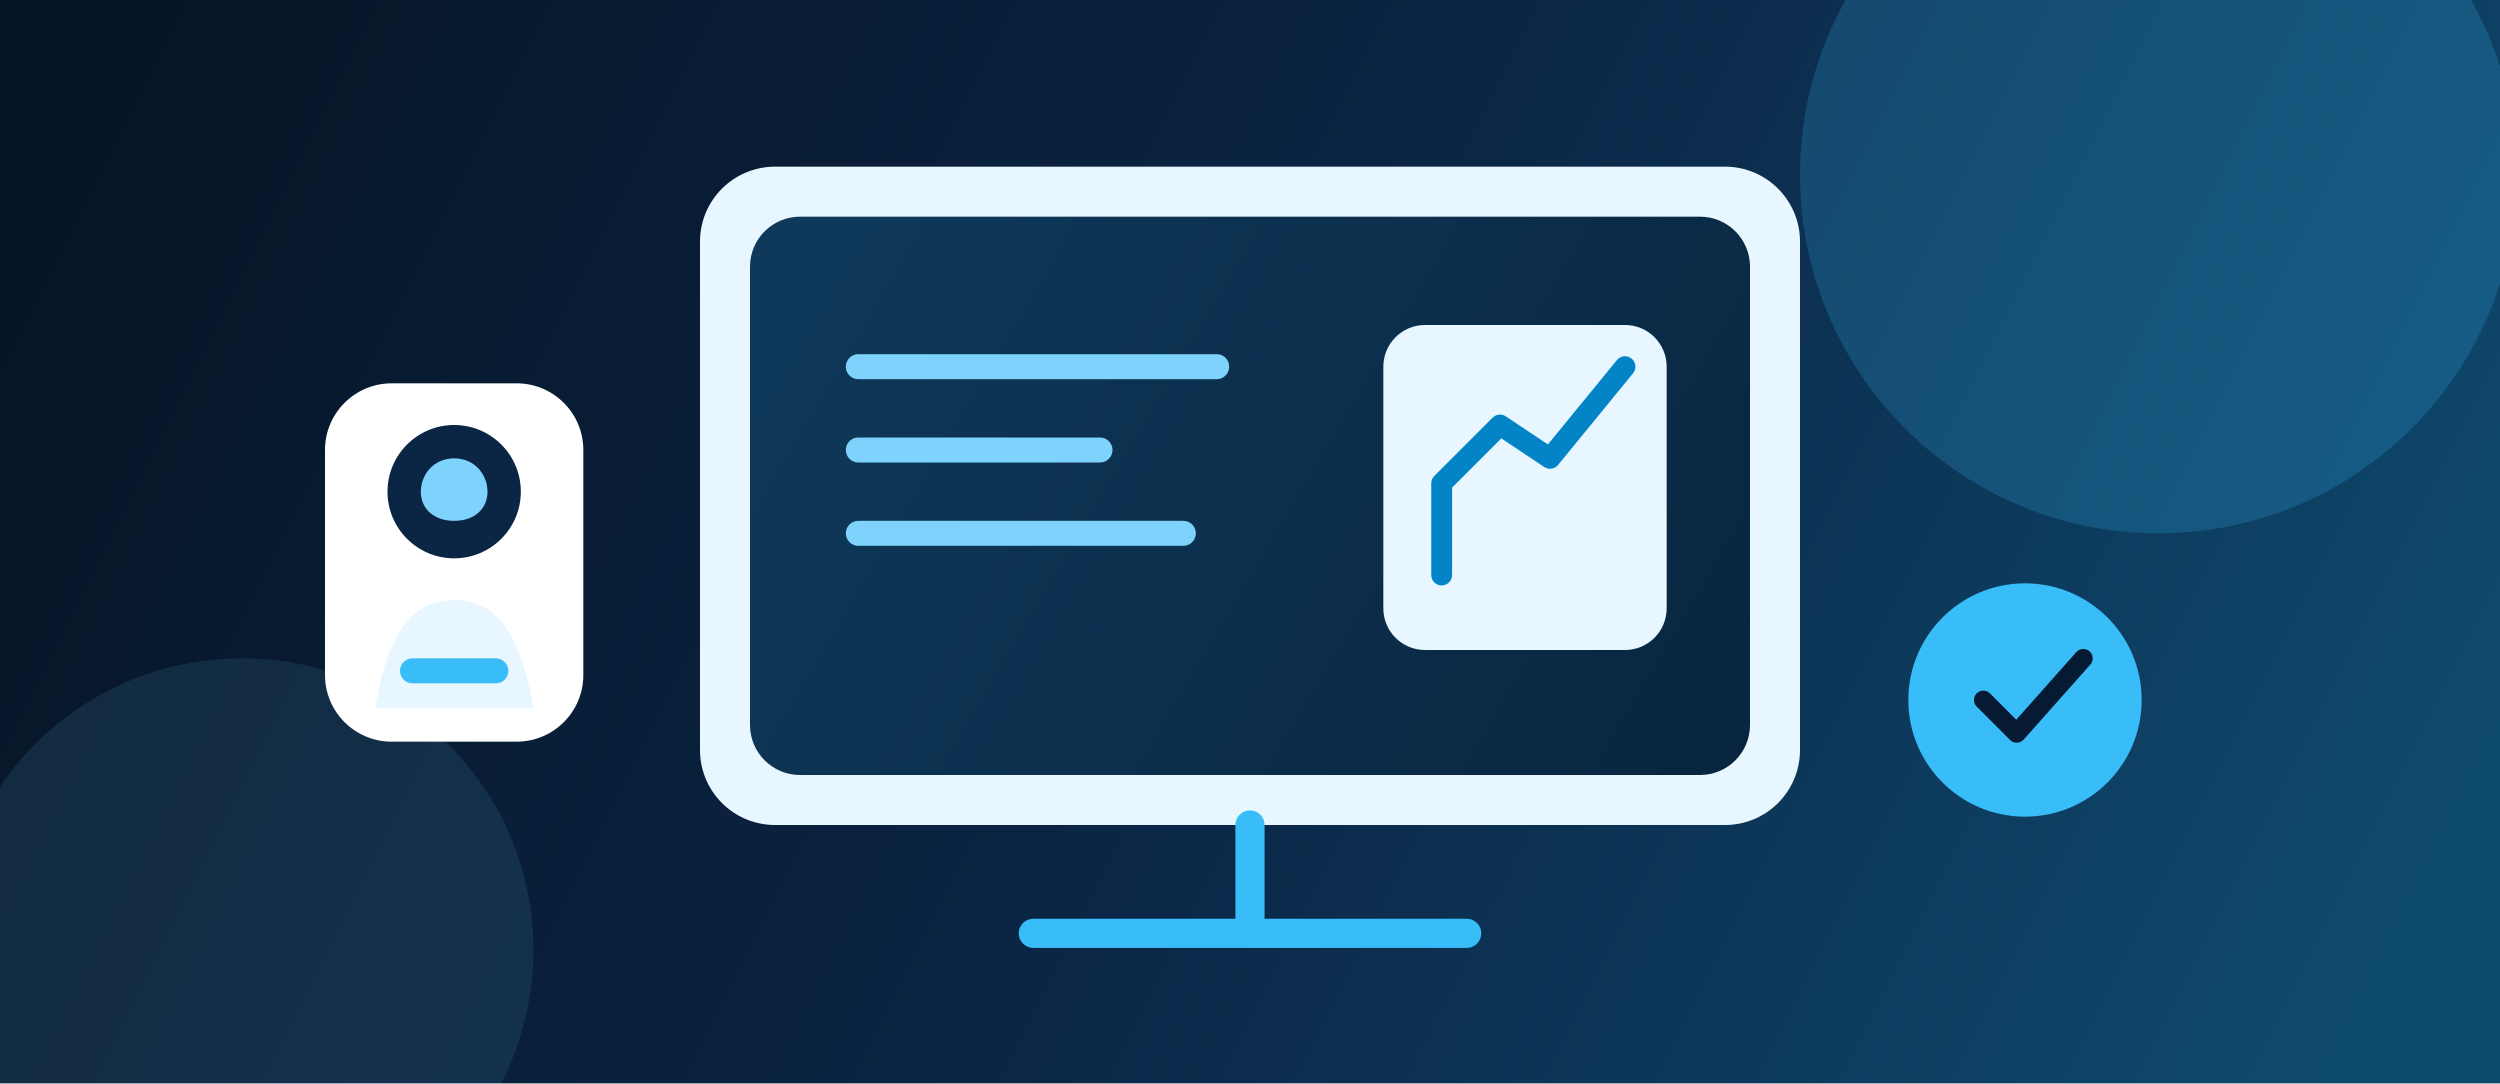
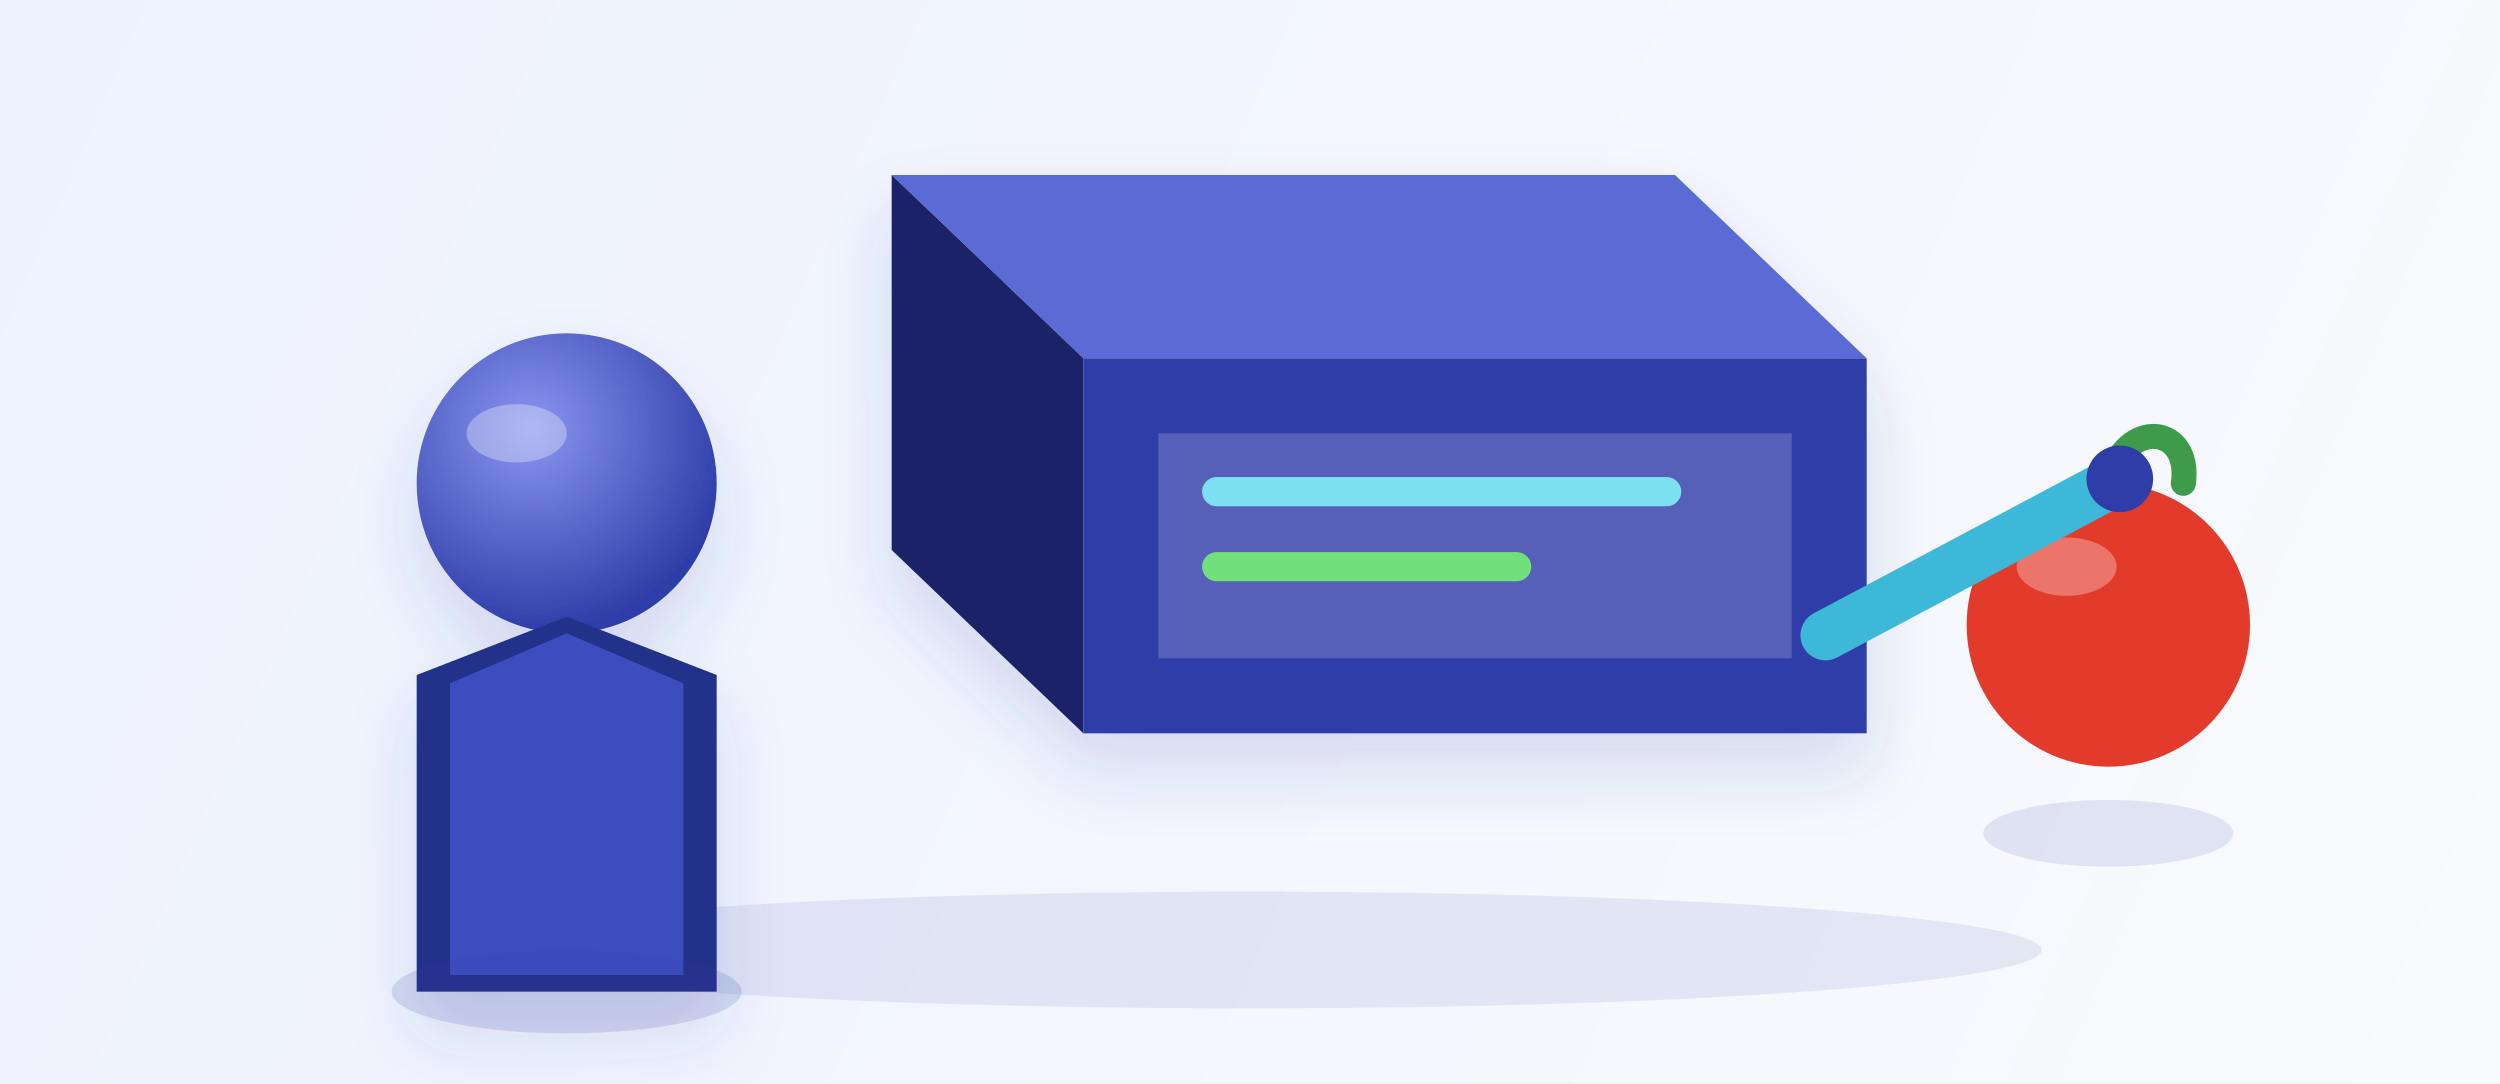
<svg xmlns="http://www.w3.org/2000/svg" viewBox="0 0 600 260" fill="none">
  <defs>
-     <linearGradient id="teachers-bg" x1="40" y1="0" x2="560" y2="260" gradientUnits="userSpaceOnUse">
-       <stop stop-color="#061526" />
-       <stop offset=".5" stop-color="#0B2545" />
-       <stop offset="1" stop-color="#0E4A6E" />
+     <linearGradient id="te-bg" x1="0" y1="0" x2="600" y2="260" gradientUnits="userSpaceOnUse">
+       <stop stop-color="#EEF2FF" />
+       <stop offset="1" stop-color="#F8FAFC" />
    </linearGradient>
-     <linearGradient id="teachers-board" x1="176" y1="46" x2="430" y2="196" gradientUnits="userSpaceOnUse">
-       <stop stop-color="#0F3A5C" />
-       <stop offset="1" stop-color="#08243D" />
-     </linearGradient>
+     <radialGradient id="te-head" cx="38%" cy="32%" r="68%">
+       <stop stop-color="#8A96F0" />
+       <stop offset="1" stop-color="#2F3DA8" />
+     </radialGradient>
+     <filter id="te-sh" x="-25%" y="-25%" width="150%" height="150%">
+       <feDropShadow dx="0" dy="9" stdDeviation="8" flood-color="#2F3DA8" flood-opacity=".16" />
+     </filter>
  </defs>
-   <rect width="600" height="260" fill="url(#teachers-bg)" />
-   <circle cx="518" cy="42" r="86" fill="#38BDF8" fill-opacity=".2" />
-   <circle cx="58" cy="228" r="70" fill="#7DD3FC" fill-opacity=".1" />
-   <rect x="168" y="40" width="264" height="158" rx="18" fill="#E8F6FF" />
-   <rect x="180" y="52" width="240" height="134" rx="12" fill="url(#teachers-board)" />
-   <path d="M206 88h86M206 108h58M206 128h78" stroke="#7DD3FC" stroke-width="6" stroke-linecap="round" />
-   <rect x="332" y="78" width="68" height="78" rx="10" fill="#E8F6FF" />
-   <path d="M346 138V116l14-14 12 8 18-22" stroke="#0284C7" stroke-width="5" stroke-linecap="round" stroke-linejoin="round" />
-   <path d="M300 198v22M248 224h104" stroke="#38BDF8" stroke-width="7" stroke-linecap="round" />
-   <rect x="78" y="92" width="62" height="86" rx="16" fill="#fff" />
-   <circle cx="109" cy="118" r="16" fill="#0B2545" />
-   <path d="M109 110c5 0 8 4 8 8s-3 7-8 7-8-3-8-7 3-8 8-8Z" fill="#7DD3FC" />
-   <path d="M90 170c3-18 9-26 19-26s16 8 19 26" fill="#E8F6FF" />
-   <rect x="96" y="158" width="26" height="6" rx="3" fill="#38BDF8" />
-   <circle cx="486" cy="168" r="28" fill="#38BDF8" />
-   <path d="M476 168 484 176l16-18" stroke="#071A33" stroke-width="4.5" stroke-linecap="round" stroke-linejoin="round" />
+   <rect width="600" height="260" fill="url(#te-bg)" />
+   <ellipse cx="300" cy="228" rx="190" ry="14" fill="#2F3DA8" opacity=".1" />
+   <g filter="url(#te-sh)">
+     <path d="M214 42 L402 42 L448 86 L260 86 Z" fill="#5C6BD6" />
+     <path d="M214 42 L260 86 L260 176 L214 132 Z" fill="#1A2468" />
+     <path d="M260 86 L448 86 L448 176 L260 176 Z" fill="#2F3DA8" />
+     <path d="M278 104 L430 104 L430 158 L278 158 Z" fill="#EEF2FF" opacity=".2" />
+     <path d="M292 118 h108" stroke="#7BE0F0" stroke-width="7" stroke-linecap="round" />
+     <path d="M292 136 h72" stroke="#6FDF7C" stroke-width="7" stroke-linecap="round" />
+   </g>
+   <g filter="url(#te-sh)" transform="translate(78,70)">
+     <circle cx="58" cy="46" r="36" fill="url(#te-head)" />
+     <ellipse cx="46" cy="34" rx="12" ry="7" fill="#fff" opacity=".32" />
+     <path d="M22 92 L58 78 L94 92 L94 168 L22 168 Z" fill="#24308A" />
+     <path d="M30 94 L58 82 L86 94 L86 164 L30 164 Z" fill="#3D4EC0" />
+     <ellipse cx="58" cy="168" rx="42" ry="10" fill="#2F3DA8" opacity=".16" />
+   </g>
+   <g transform="translate(470,92)">
+     <ellipse cx="36" cy="108" rx="30" ry="8" fill="#2F3DA8" opacity=".12" />
+     <circle cx="36" cy="58" r="34" fill="#E23B2C" />
+     <ellipse cx="26" cy="44" rx="12" ry="7" fill="#fff" opacity=".3" />
+     <path d="M36 24 C40 8 56 10 54 24" stroke="#3D9B4A" stroke-width="6" fill="none" stroke-linecap="round" />
+   </g>
+   <g transform="translate(430,150) rotate(-28)">
+     <rect x="0" y="0" width="86" height="12" rx="6" fill="#3DB8D8" />
+     <circle cx="86" cy="6" r="8" fill="#2F3DA8" />
+   </g>
</svg>
